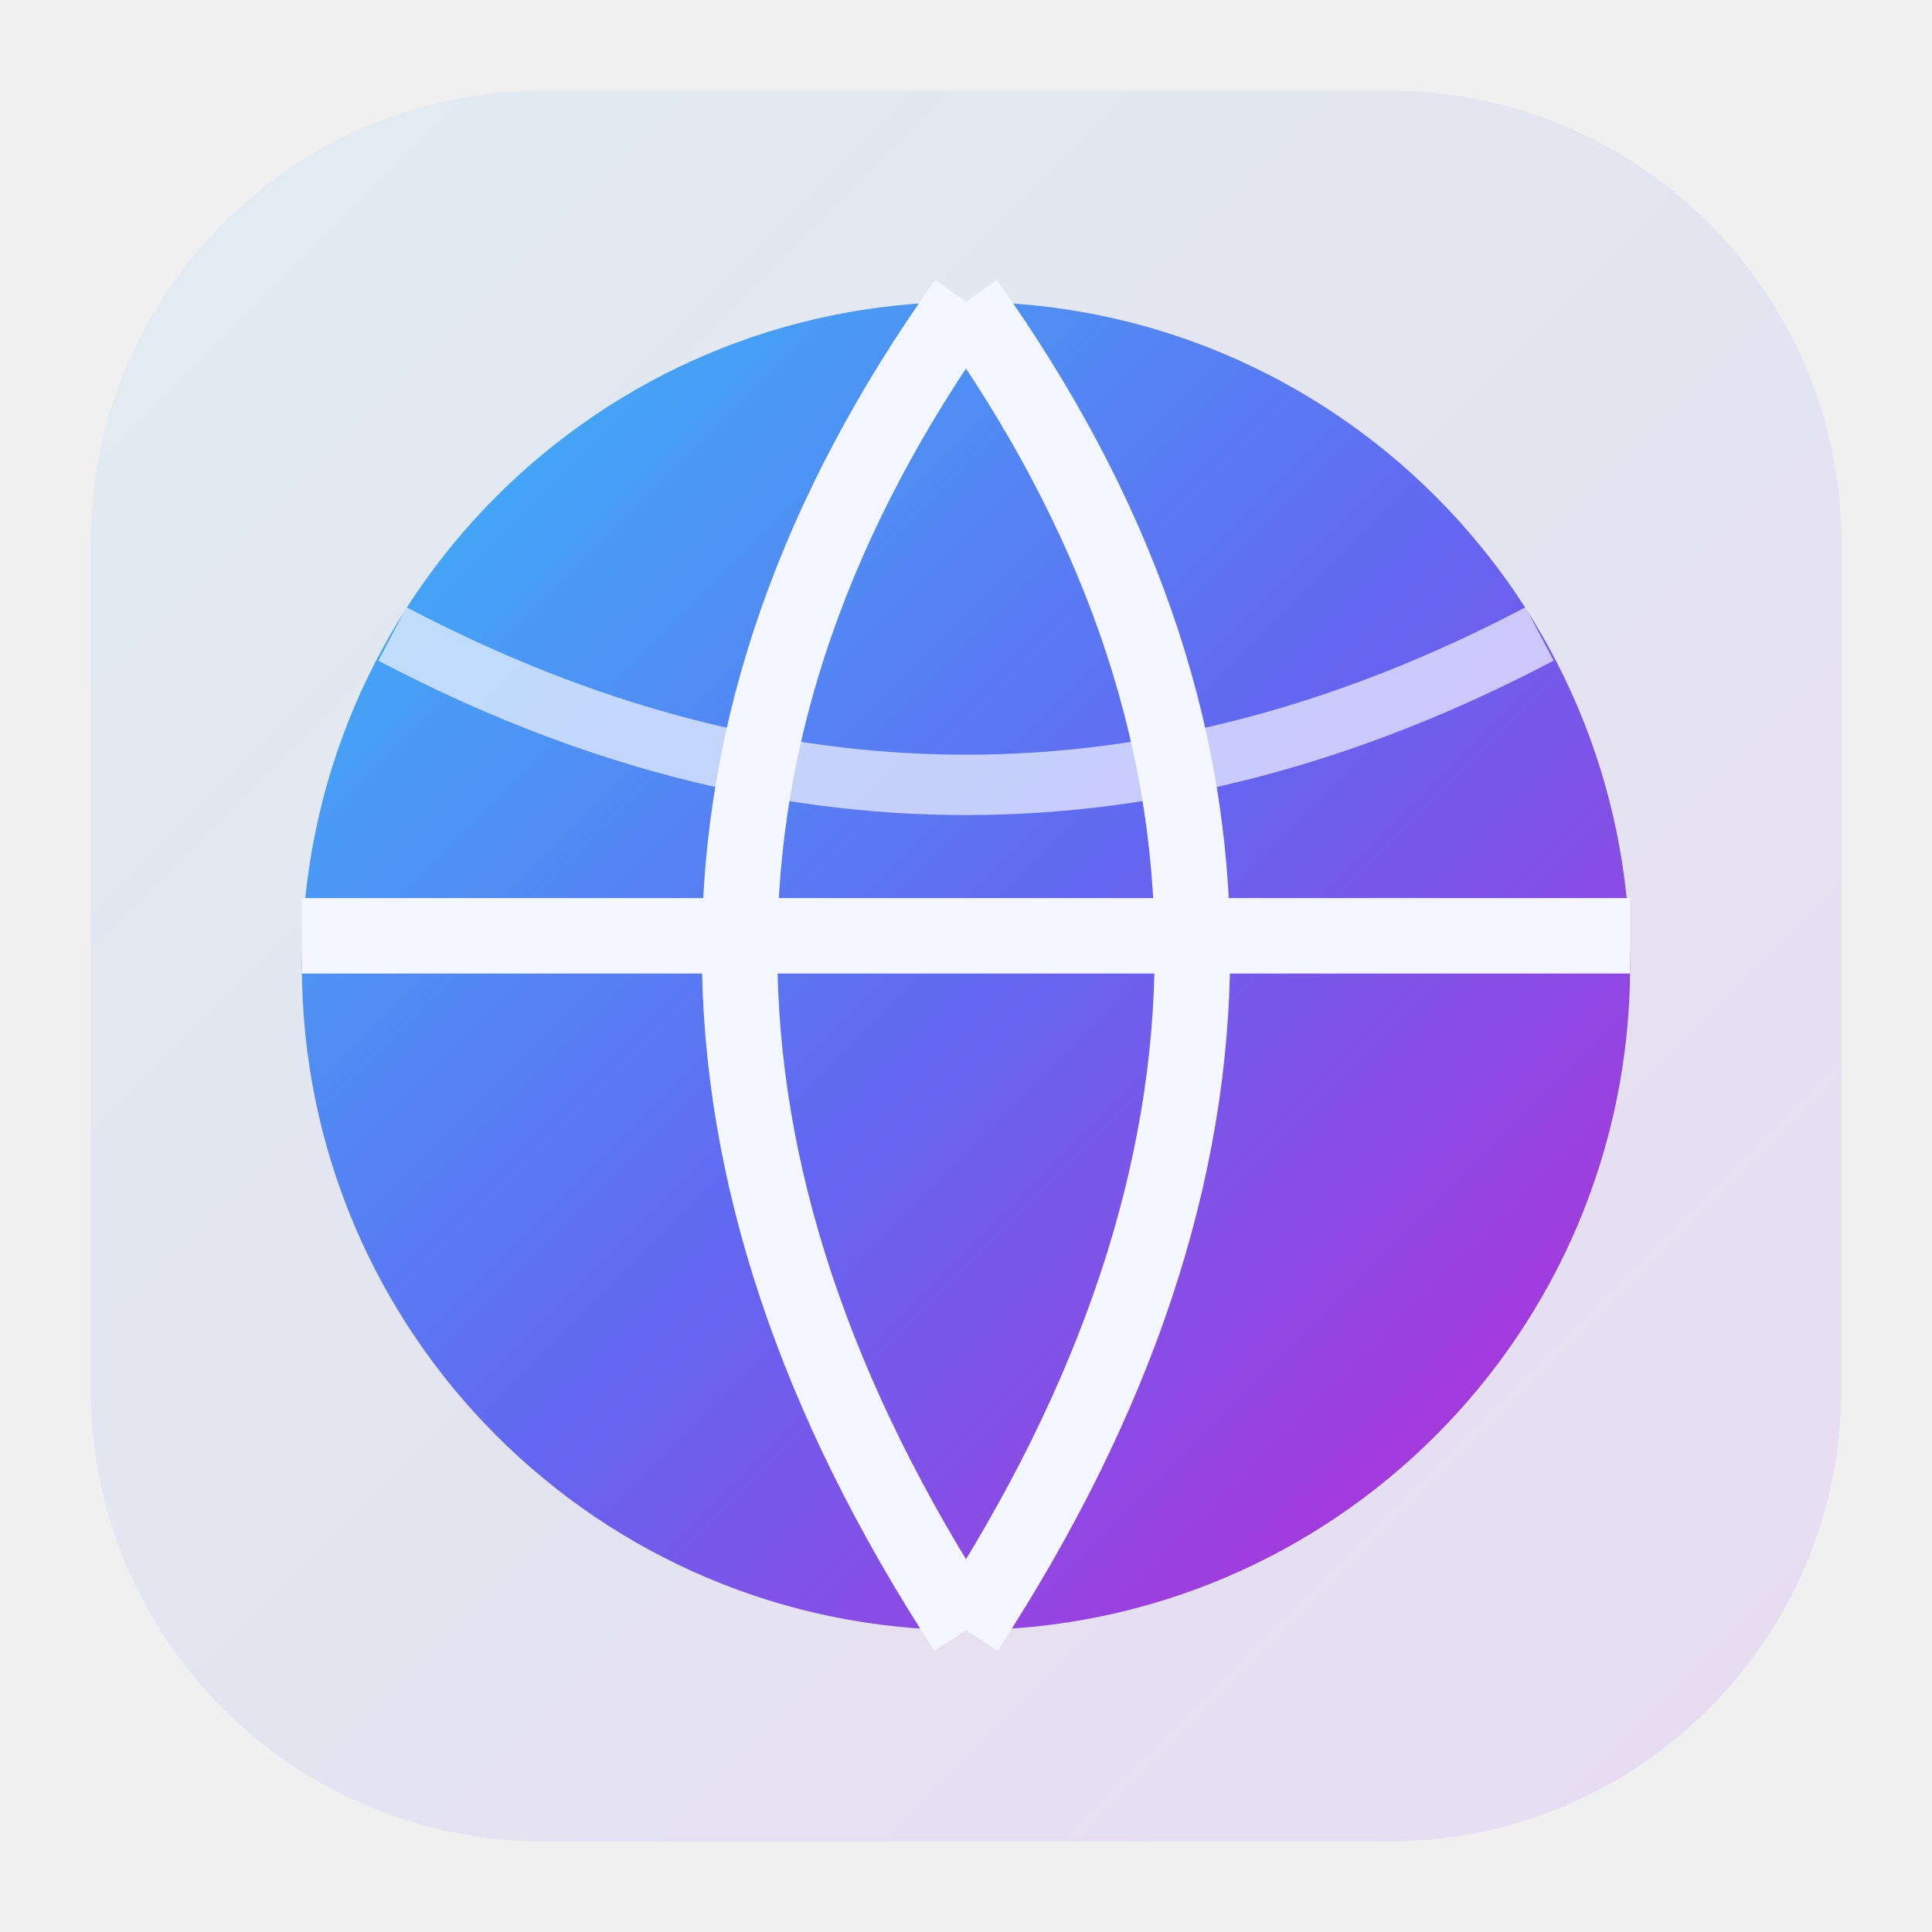
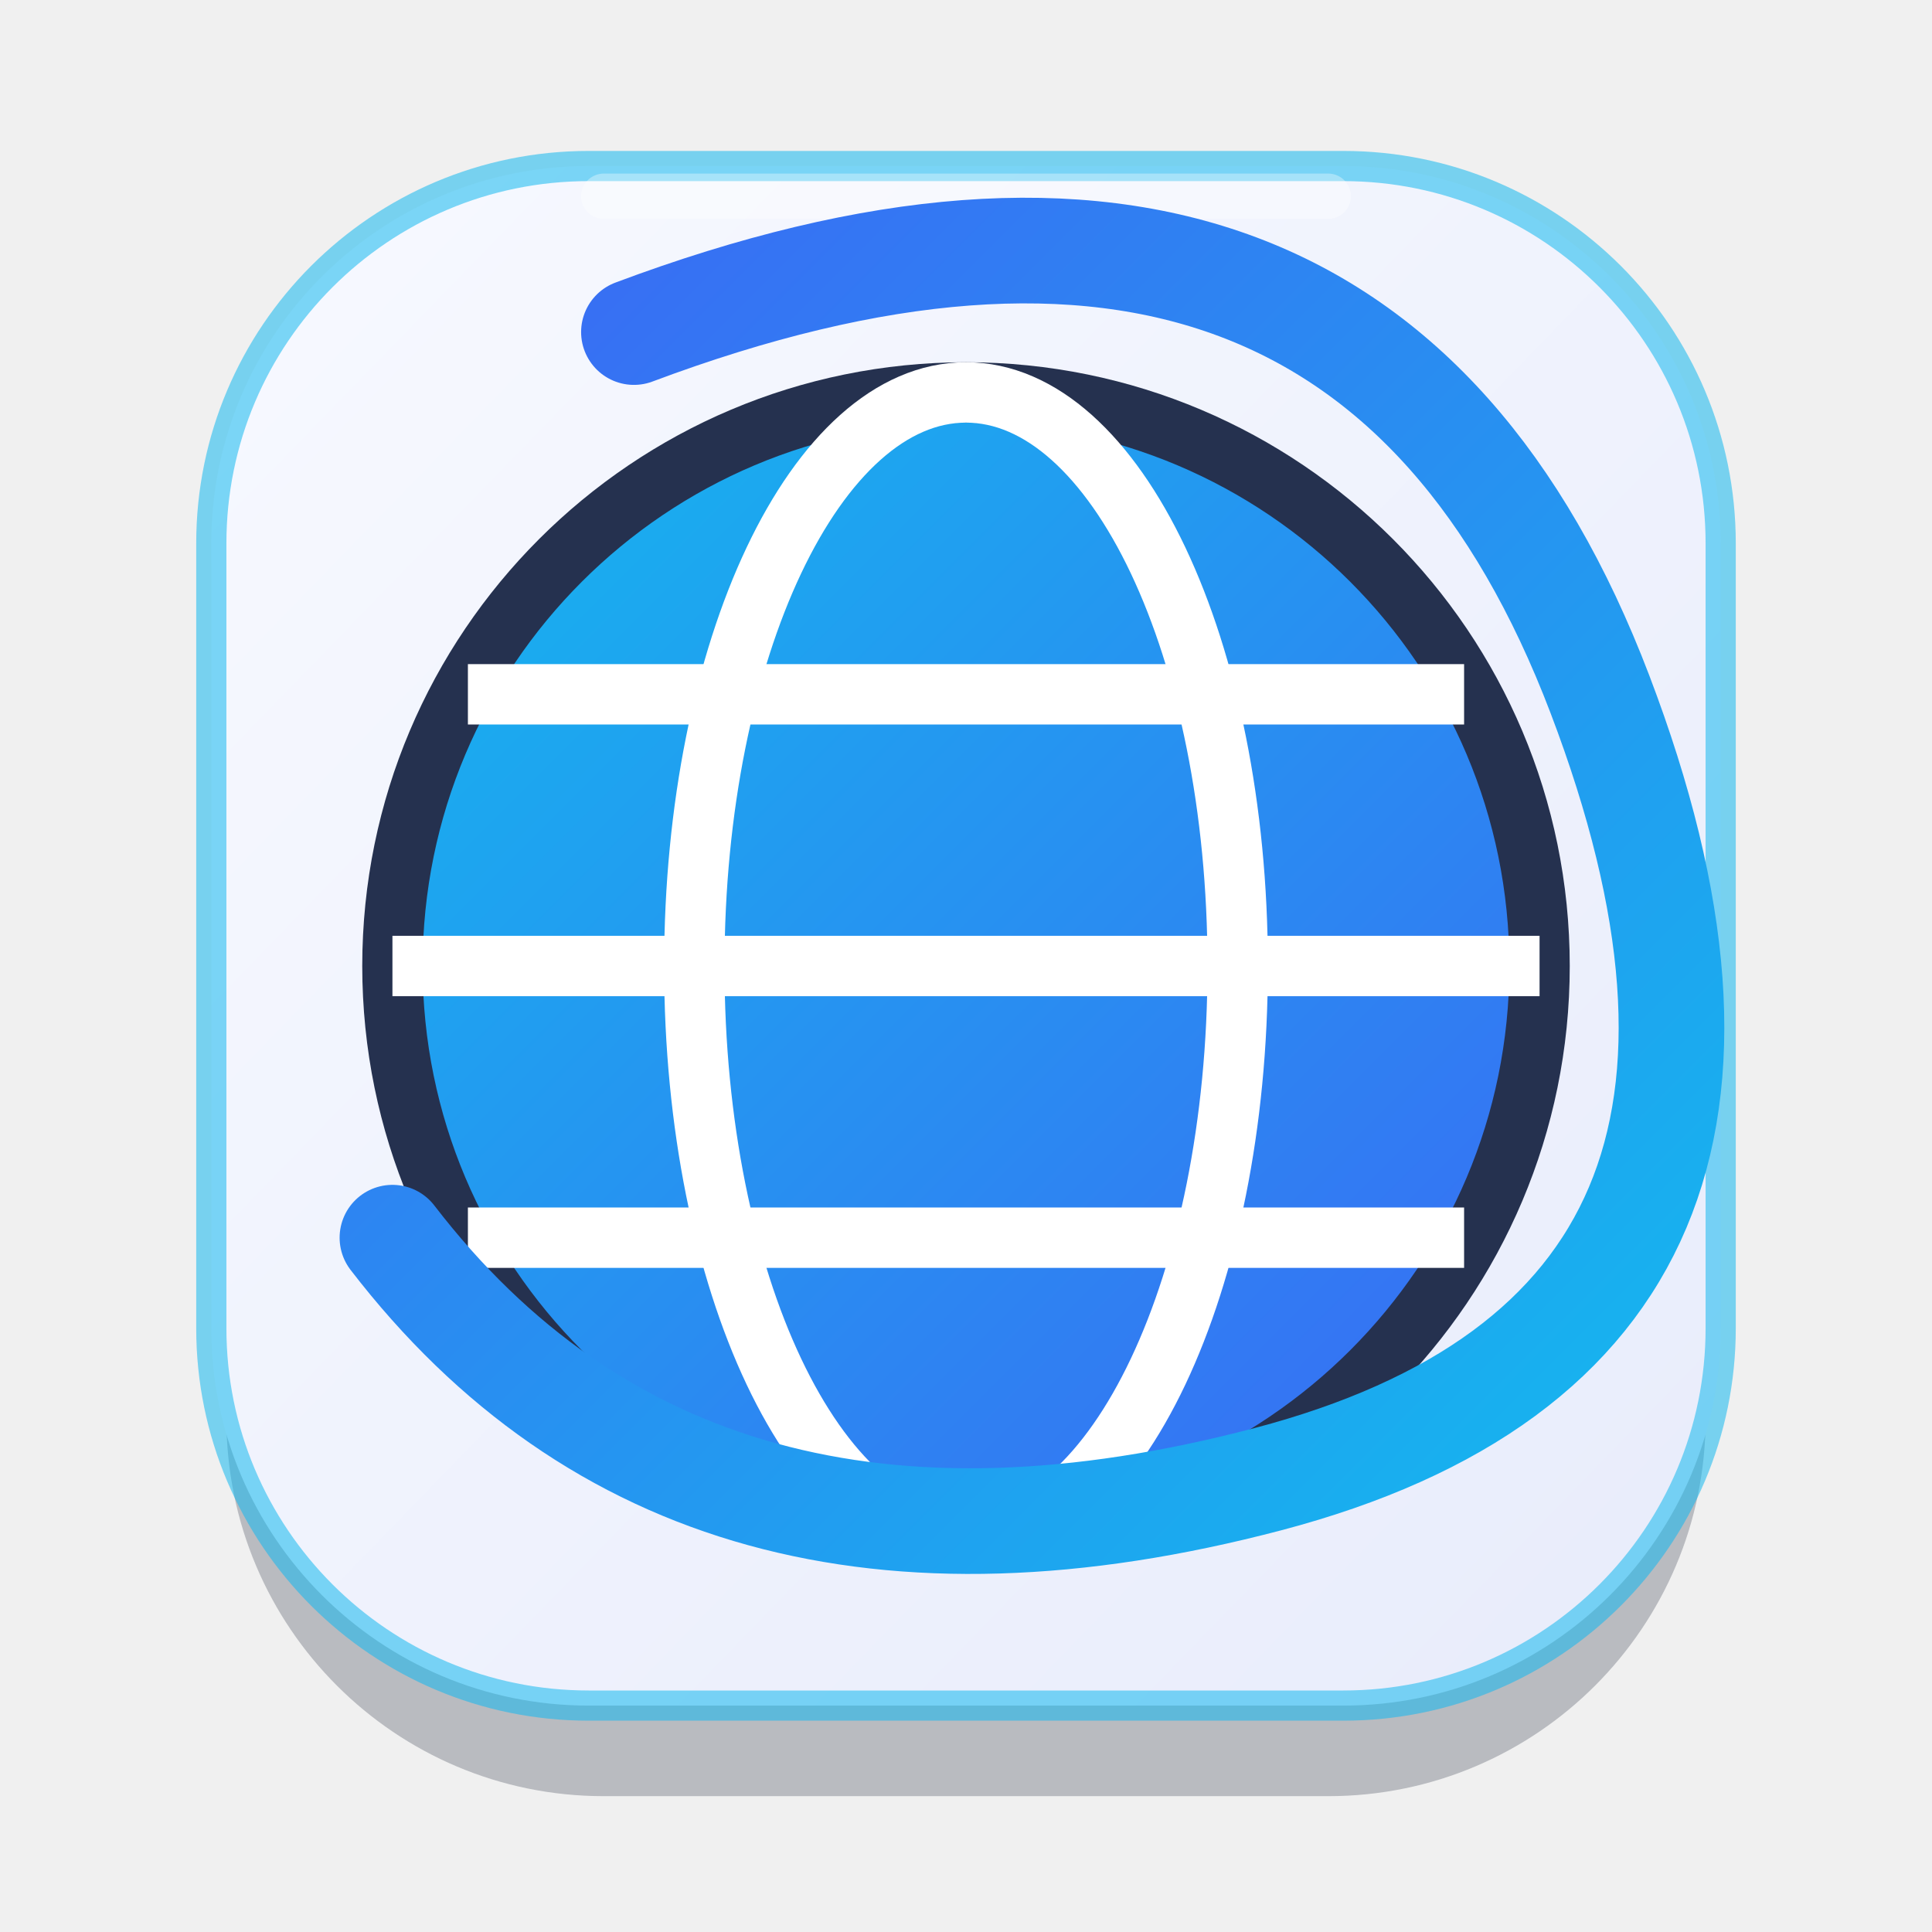
- <svg xmlns="http://www.w3.org/2000/svg" width="64" height="64" viewBox="0 0 64 64" role="img" aria-label="Browser">
+ <svg xmlns="http://www.w3.org/2000/svg" width="128" height="128" viewBox="0 0 128 128" role="img" aria-labelledby="title desc">
  <defs>
-     <linearGradient id="g" x1="0" y1="0" x2="1" y2="1">
-       <stop stop-color="#38BDF8" />
-       <stop offset=".52" stop-color="#6366F1" />
-       <stop offset="1" stop-color="#C026D3" />
+     <linearGradient id="tile" x1="0" y1="0" x2="1" y2="1">
+       <stop stop-color="#f7f9ff" />
+       <stop offset="1" stop-color="#e8ecfb" />
    </linearGradient>
-     <linearGradient id="bg" x1="0" y1="0" x2="1" y2="1">
-       <stop stop-color="#7DD3FC" />
-       <stop offset="1" stop-color="#A855F7" />
+     <linearGradient id="accent" x1="0" y1="0" x2="1" y2="1">
+       <stop stop-color="#14b8ee" />
+       <stop offset="1" stop-color="#3b68f4" />
    </linearGradient>
-     <filter id="shadow" x="-30%" y="-30%" width="160%" height="160%">
-       <feGaussianBlur stdDeviation="1.2" />
-     </filter>
+     <linearGradient id="accent2" x1="0" y1="0" x2="1" y2="1">
+       <stop stop-color="#3b68f4" />
+       <stop offset="1" stop-color="#14b8ee" />
+     </linearGradient>
  </defs>
-   <rect x="3" y="3" width="58" height="58" rx="15" fill="url(#bg)" opacity=".13" />
-   <g>
-     <circle cx="32" cy="32" r="22" fill="url(#g)" />
-     <path d="M10 31 H54 M32 10 Q17 31 32 54 M32 10 Q47 31 32 54" fill="none" stroke="#F4F7FF" stroke-width="2.5" />
-     <path d="M13 21 Q32 31 51 21" fill="none" stroke="#F4F7FF" stroke-opacity=".7" stroke-width="2" />
-   </g>
+   <rect x="15" y="13" width="98" height="102" rx="25" fill="#071025" opacity=".24" transform="translate(0 4)" />
+   <rect x="14" y="11" width="100" height="102" rx="25" fill="url(#tile)" stroke="#14b8ee" stroke-opacity=".55" stroke-width="2" />
+   <path d="M40 13h48" stroke="#ffffff" stroke-opacity=".34" stroke-width="3" stroke-linecap="round" />
+   <circle cx="64" cy="64" r="38" fill="url(#accent)" stroke="#25314f" stroke-width="4" />
+   <ellipse cx="64" cy="64" rx="18" ry="38" fill="none" stroke="#ffffff" stroke-width="4" />
+   <path d="M26 64h76M31 46h66M31 82h66" fill="none" stroke="#ffffff" stroke-width="4" />
+   <path d="M42 22q48-18 64 24t-22 52-58-16" fill="none" stroke="url(#accent2)" stroke-width="7" stroke-linecap="round" stroke-linejoin="round" />
</svg>
